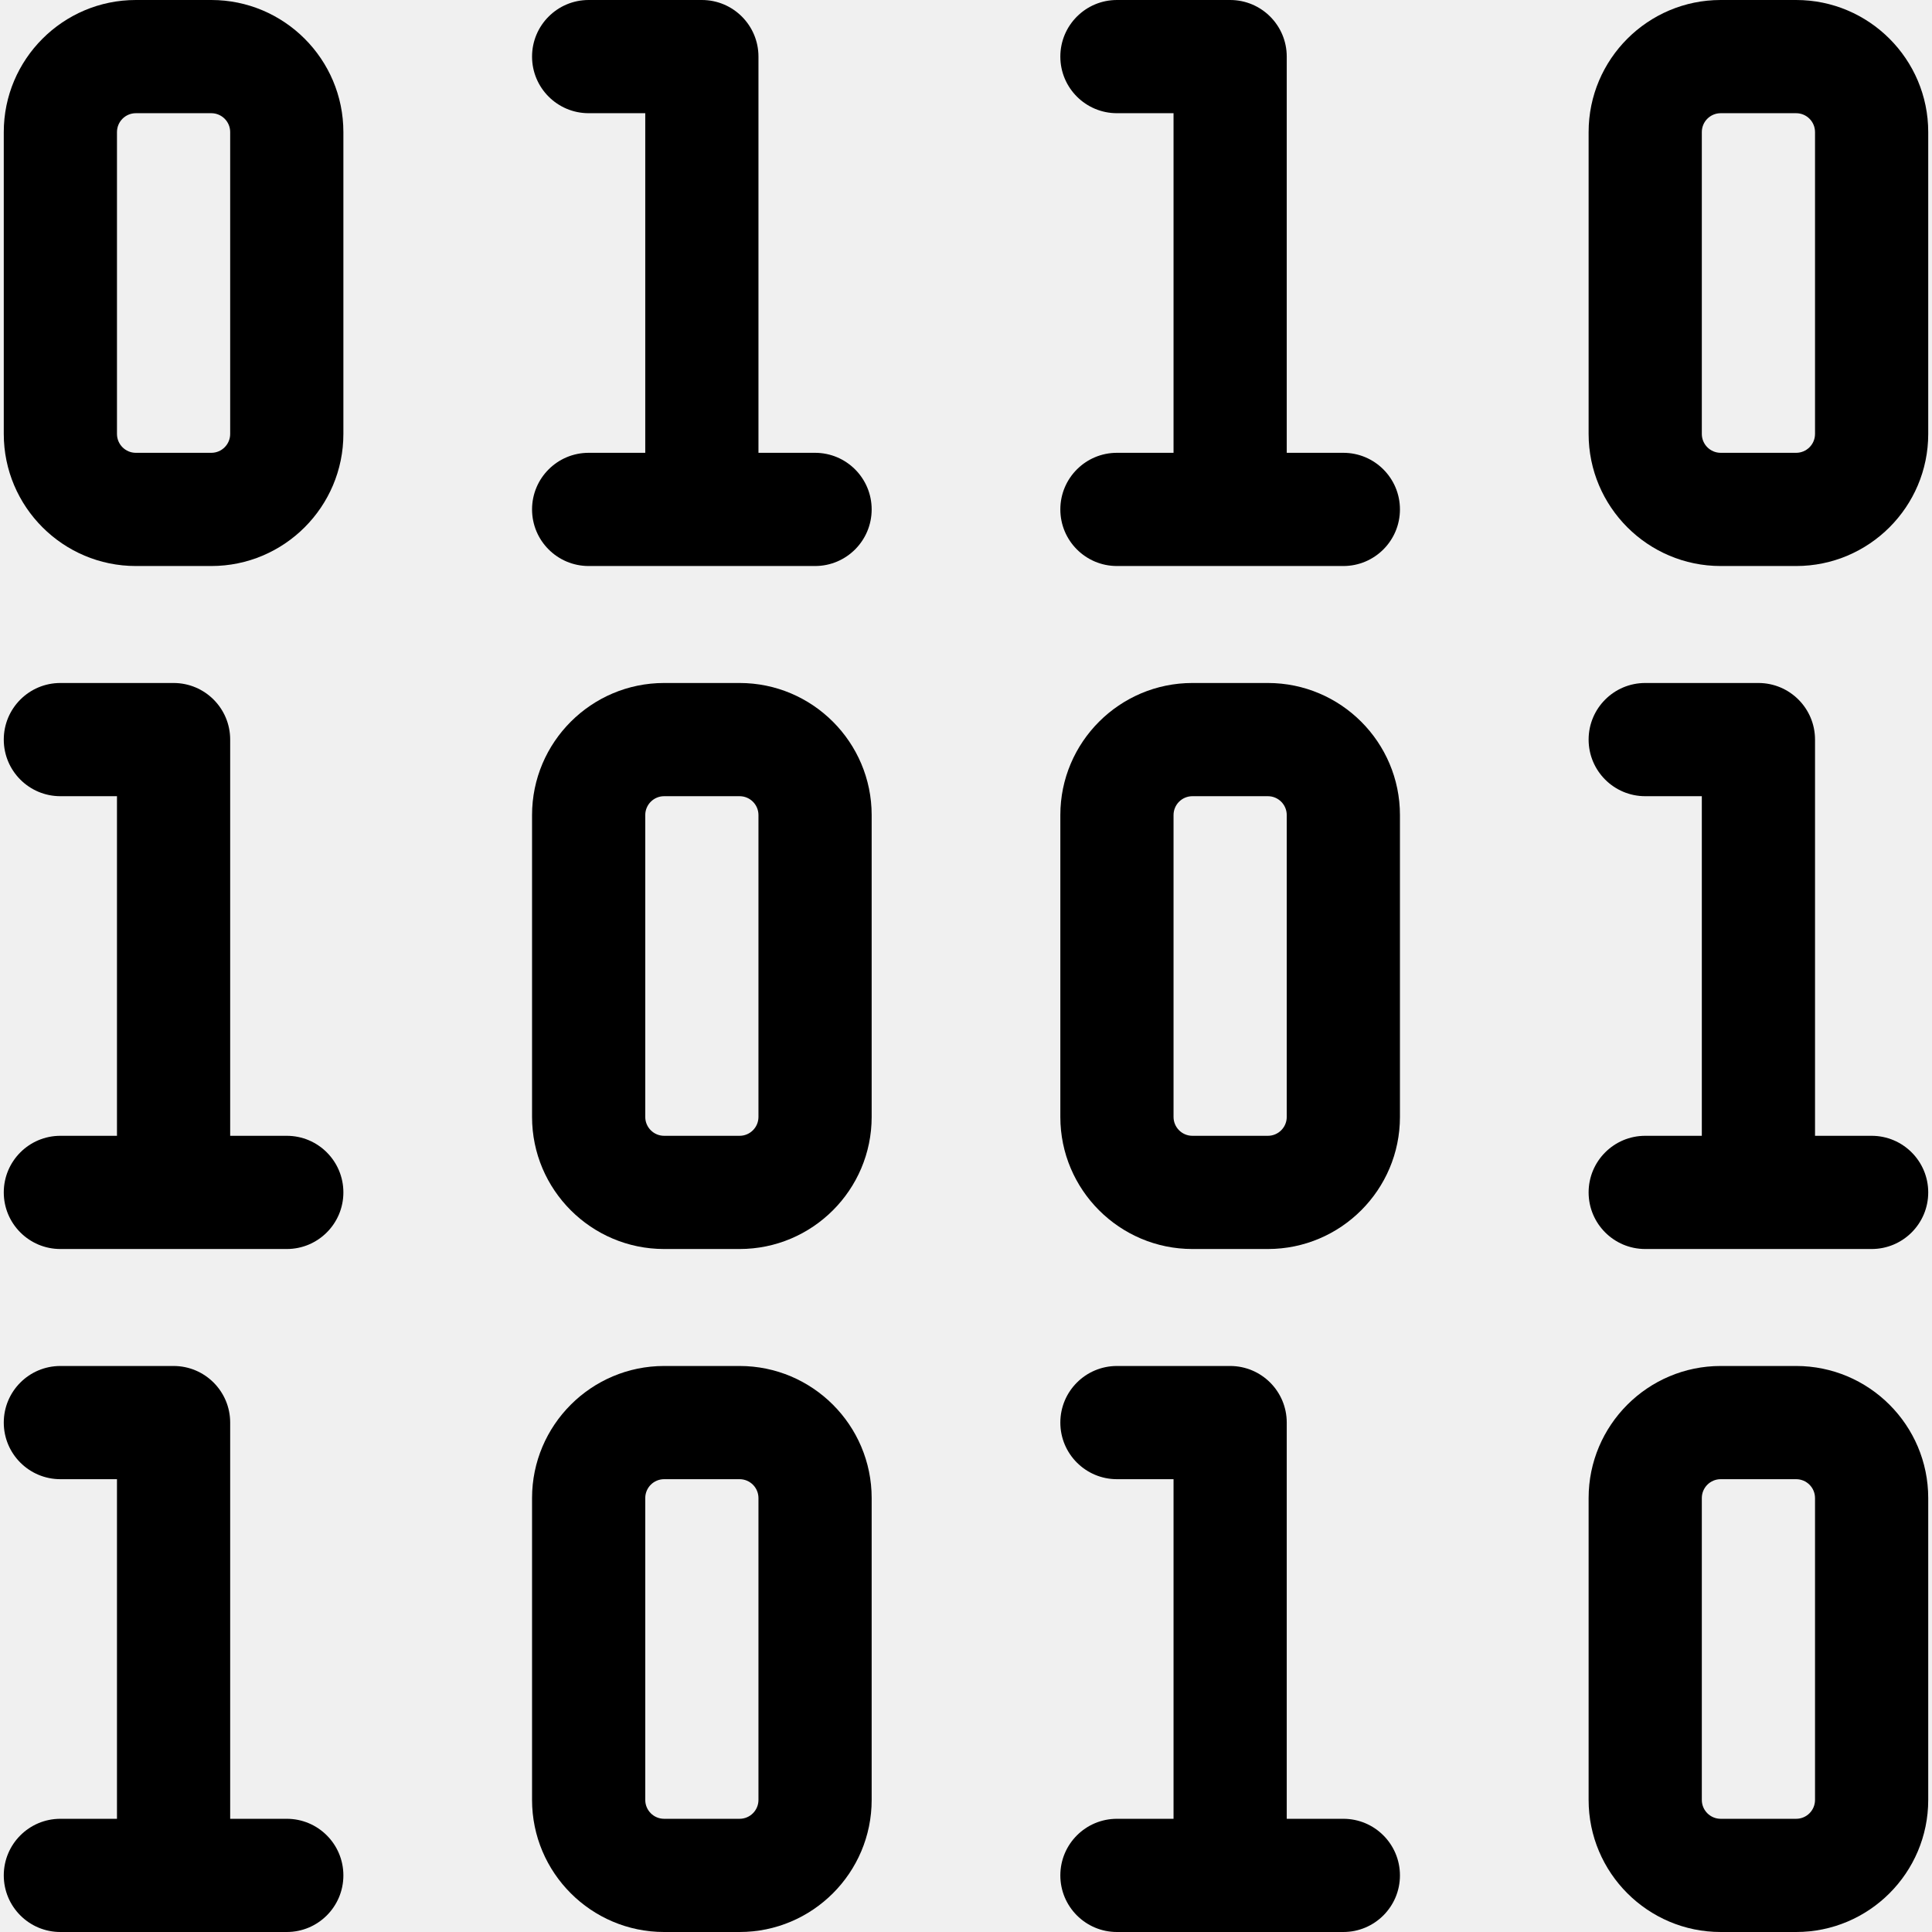
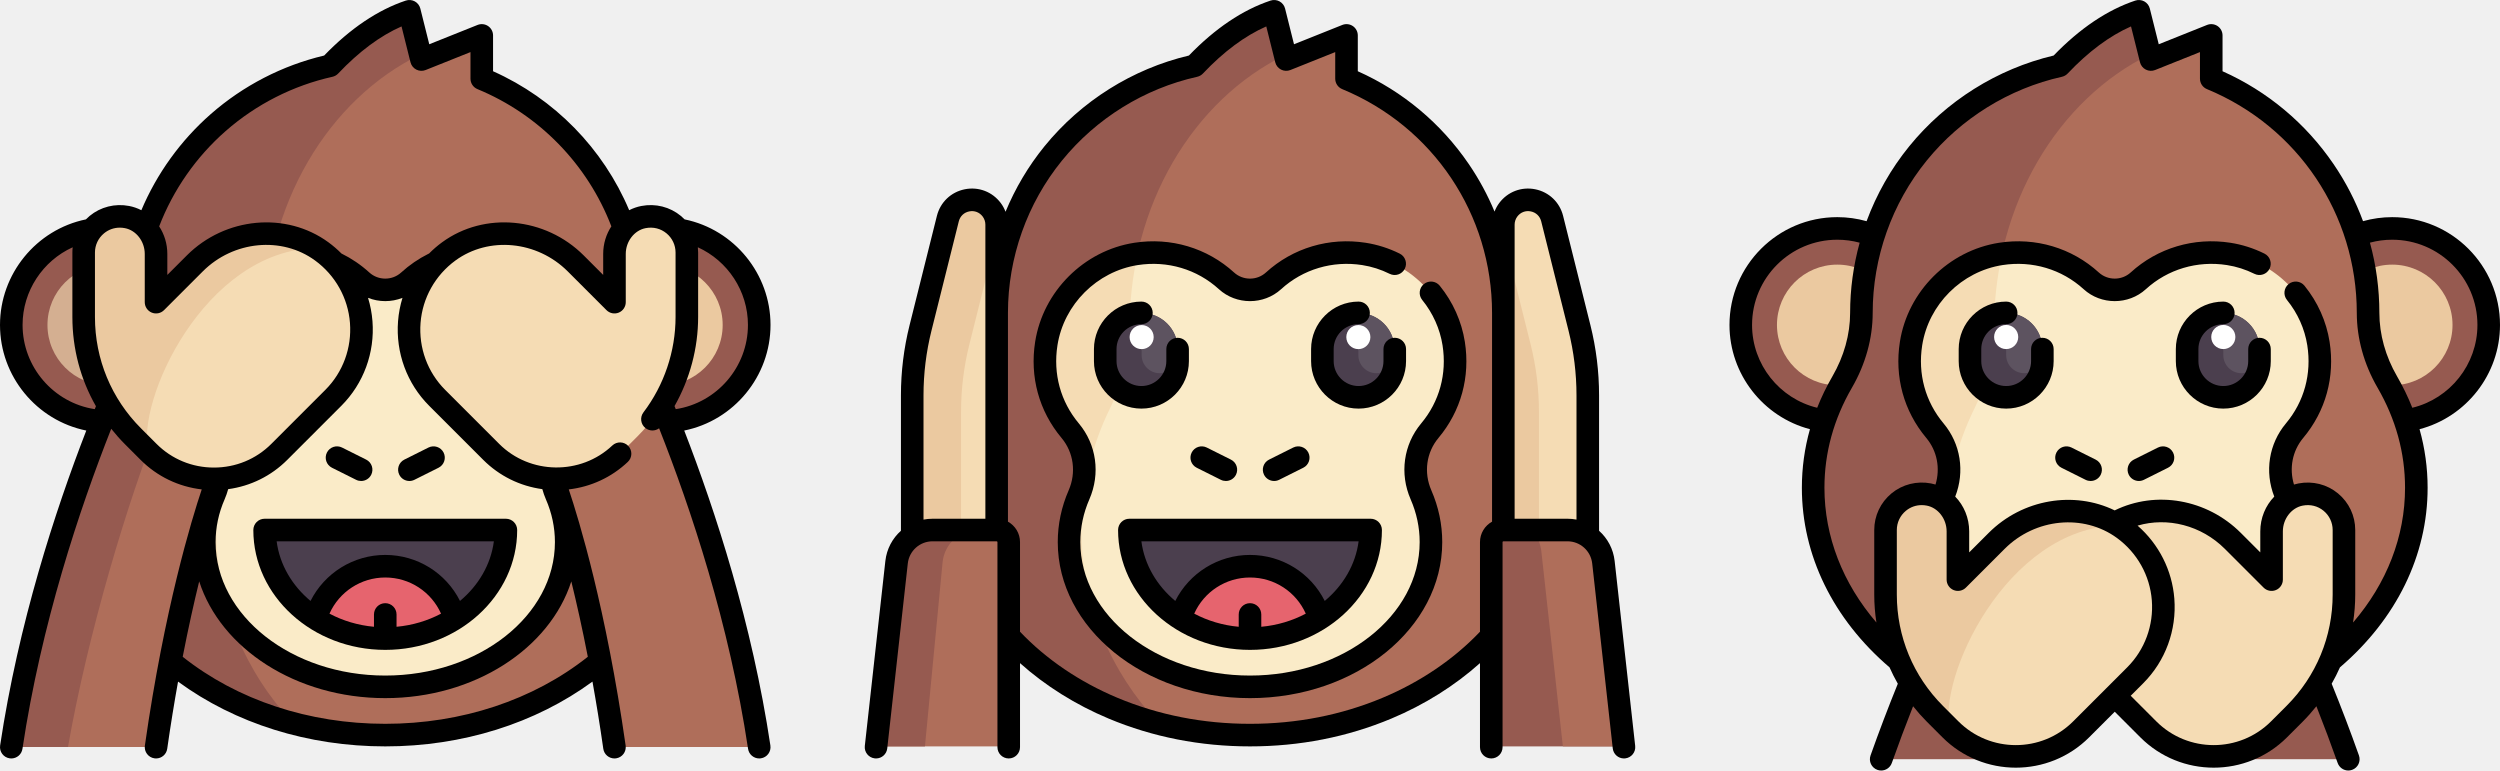
- <svg xmlns="http://www.w3.org/2000/svg" height="512pt" viewBox="-1 0 512 512" width="512pt">
-   <path d="m195 362h-20c-19.301 0-35 15.699-35 35v80c0 19.301 15.699 35 35 35h20c19.301 0 35-15.699 35-35v-80c0-19.301-15.699-35-35-35zm5 115c0 2.758-2.242 5-5 5h-20c-2.758 0-5-2.242-5-5v-80c0-2.758 2.242-5 5-5h20c2.758 0 5 2.242 5 5zm0 0" />
-   <path d="m75 482h-15v-105c0-8.285-6.715-15-15-15h-30c-8.285 0-15 6.715-15 15s6.715 15 15 15h15v90h-15c-8.285 0-15 6.715-15 15s6.715 15 15 15h60c8.285 0 15-6.715 15-15s-6.715-15-15-15zm0 0" />
-   <path d="m475 362h-20c-19.301 0-35 15.699-35 35v80c0 19.301 15.699 35 35 35h20c19.301 0 35-15.699 35-35v-80c0-19.301-15.699-35-35-35zm5 115c0 2.758-2.242 5-5 5h-20c-2.758 0-5-2.242-5-5v-80c0-2.758 2.242-5 5-5h20c2.758 0 5 2.242 5 5zm0 0" />
-   <path d="m355 482h-15v-105c0-8.285-6.715-15-15-15h-30c-8.285 0-15 6.715-15 15s6.715 15 15 15h15v90h-15c-8.285 0-15 6.715-15 15s6.715 15 15 15h60c8.285 0 15-6.715 15-15s-6.715-15-15-15zm0 0" />
-   <path d="m195 181h-20c-19.301 0-35 15.699-35 35v80c0 19.301 15.699 35 35 35h20c19.301 0 35-15.699 35-35v-80c0-19.301-15.699-35-35-35zm5 115c0 2.758-2.242 5-5 5h-20c-2.758 0-5-2.242-5-5v-80c0-2.758 2.242-5 5-5h20c2.758 0 5 2.242 5 5zm0 0" />
-   <path d="m75 301h-15v-105c0-8.285-6.715-15-15-15h-30c-8.285 0-15 6.715-15 15s6.715 15 15 15h15v90h-15c-8.285 0-15 6.715-15 15s6.715 15 15 15h60c8.285 0 15-6.715 15-15s-6.715-15-15-15zm0 0" />
-   <path d="m335 181h-20c-19.301 0-35 15.699-35 35v80c0 19.301 15.699 35 35 35h20c19.301 0 35-15.699 35-35v-80c0-19.301-15.699-35-35-35zm5 115c0 2.758-2.242 5-5 5h-20c-2.758 0-5-2.242-5-5v-80c0-2.758 2.242-5 5-5h20c2.758 0 5 2.242 5 5zm0 0" />
-   <path d="m495 301h-15v-105c0-8.285-6.715-15-15-15h-30c-8.285 0-15 6.715-15 15s6.715 15 15 15h15v90h-15c-8.285 0-15 6.715-15 15s6.715 15 15 15h60c8.285 0 15-6.715 15-15s-6.715-15-15-15zm0 0" />
-   <path d="m55 0h-20c-19.301 0-35 15.699-35 35v80c0 19.301 15.699 35 35 35h20c19.301 0 35-15.699 35-35v-80c0-19.301-15.699-35-35-35zm5 115c0 2.758-2.242 5-5 5h-20c-2.758 0-5-2.242-5-5v-80c0-2.758 2.242-5 5-5h20c2.758 0 5 2.242 5 5zm0 0" />
-   <path d="m215 120h-15v-105c0-8.285-6.715-15-15-15h-30c-8.285 0-15 6.715-15 15s6.715 15 15 15h15v90h-15c-8.285 0-15 6.715-15 15s6.715 15 15 15h60c8.285 0 15-6.715 15-15s-6.715-15-15-15zm0 0" />
-   <path d="m475 0h-20c-19.301 0-35 15.699-35 35v80c0 19.301 15.699 35 35 35h20c19.301 0 35-15.699 35-35v-80c0-19.301-15.699-35-35-35zm5 115c0 2.758-2.242 5-5 5h-20c-2.758 0-5-2.242-5-5v-80c0-2.758 2.242-5 5-5h20c2.758 0 5 2.242 5 5zm0 0" />
-   <path d="m355 120h-15v-105c0-8.285-6.715-15-15-15h-30c-8.285 0-15 6.715-15 15s6.715 15 15 15h15v90h-15c-8.285 0-15 6.715-15 15s6.715 15 15 15h60c8.285 0 15-6.715 15-15s-6.715-15-15-15zm0 0" />
+ <svg xmlns="http://www.w3.org/2000/svg" version="1.1" id="Capa_1" x="0px" y="0px" viewBox="0 0 1661.224 512" xml:space="preserve" width="1661.224" height="512">
+   <defs id="defs89" />
+   <g id="g1174" transform="translate(574.6111,-4.008169)">
+     <path id="path2" d="M 436.758,257.861 C 428.654,243.877 424,228.164 424,212.001 v 0 C 424,141.89 381.022,81.869 320,56.693 V 28.001 l -40,16 -8,-32 c -21.101,7.034 -39.1,21.795 -52.658,36.133 -75.131,16.742 -131.341,83.689 -131.341,163.867 0,16.164 -4.653,31.876 -12.757,45.86 -12.322,21.262 -19.243,45.03 -19.243,70.14 0,90.575 89.543,164 200,164 110.457,0 200,-73.425 200,-164 0,-25.11 -6.921,-48.878 -19.243,-70.14 z" style="fill:#af6e5a" />
+     <path id="path4" d="m 144.001,356.667 c 0,-29.295 6.92,-57.024 19.242,-81.83 8.105,-16.315 12.758,-34.646 12.758,-53.504 0,-81.409 42.595,-151.083 103.165,-180.674 L 272.001,12 c -21.101,7.034 -39.1,21.795 -52.658,36.133 -75.132,16.743 -131.342,83.69 -131.342,163.868 0,16.164 -4.652,31.876 -12.758,45.86 -12.322,21.262 -19.242,45.03 -19.242,70.14 0,73.107 58.35,135.015 138.934,156.185 -31.661,-33.849 -50.934,-78.523 -50.934,-127.519 z" style="fill:#965a50" />
+     <path id="path6" d="m 256.001,460 c 66.274,0 120,-42.981 120,-96 0,-10.999 -2.339,-21.549 -6.621,-31.374 -6.21,-14.248 -4.096,-30.599 5.88,-42.518 12.724,-15.201 19.286,-35.725 15.823,-57.771 -4.757,-30.282 -29.239,-54.721 -59.527,-59.435 -23.145,-3.602 -44.599,3.844 -59.968,17.863 -4.369,3.985 -9.978,5.977 -15.584,5.977 -5.609,0 -11.219,-1.992 -15.588,-5.977 -15.37,-14.019 -36.823,-21.465 -59.968,-17.863 -30.289,4.714 -54.771,29.153 -59.527,59.435 -3.463,22.046 3.099,42.57 15.823,57.771 9.976,11.918 12.09,28.27 5.88,42.518 -4.282,9.825 -6.621,20.375 -6.621,31.374 -0.002,53.02 53.724,96 119.998,96 z" style="fill:#faebc8" />
+     <path id="path8" d="m 136.001,364 c 0,17.943 6.266,34.676 16.977,49.043 -5.752,-17.836 -8.977,-36.731 -8.977,-56.376 0,-29.295 6.92,-57.024 19.242,-81.83 8.105,-16.315 12.758,-34.646 12.758,-53.504 0,-16.767 1.898,-32.992 5.297,-48.515 -0.286,0.041 -0.564,0.039 -0.852,0.083 -30.289,4.714 -54.77,29.153 -59.527,59.435 -3.463,22.046 3.1,42.57 15.822,57.771 9.977,11.918 12.091,28.27 5.881,42.518 -4.282,9.826 -6.621,20.376 -6.621,31.375 z" style="fill:#f5dcb4" />
+     <path id="path10" d="m 176.001,356.001 c 0,39.765 35.817,72 80,72 44.183,0 80,-32.235 80,-72 z" style="fill:#4b3f4e" />
+     <path id="path12" d="m 209.905,414.787 c 13.036,8.296 28.916,13.213 46.096,13.213 17.18,0 33.06,-4.917 46.096,-13.213 C 296.318,394.766 277.818,380 256.001,380 c -21.817,0 -40.317,14.767 -46.096,34.787 z" style="fill:#e6646e" />
+     <path id="path14" d="m 184.001,268.001 v 0 c -13.255,0 -24,-10.745 -24,-24 v -8 c 0,-13.255 10.745,-24 24,-24 v 0 c 13.255,0 24,10.745 24,24 v 8 c 0,13.254 -10.745,24 -24,24 z" style="fill:#4b3f4e" />
+     <path id="path16" d="m 184.001,212.001 v 28 c 0,6.627 5.373,12 12,12 6.627,0 12,-5.373 12,-12 v -4 c 0,-13.255 -10.745,-24 -24,-24 z" style="fill:#5d5360" />
+     <circle id="circle18" r="8" cy="228" cx="184" style="fill:#ffffff" />
+     <path id="path20" d="m 328.001,268.001 v 0 c -13.255,0 -24,-10.745 -24,-24 v -8 c 0,-13.255 10.745,-24 24,-24 v 0 c 13.255,0 24,10.745 24,24 v 8 c 0,13.254 -10.746,24 -24,24 z" style="fill:#4b3f4e" />
+     <path id="path22" d="m 328.001,212.001 v 28 c 0,6.627 5.373,12 12,12 6.627,0 12,-5.373 12,-12 v -4 c 0,-13.255 -10.745,-24 -24,-24 z" style="fill:#5d5360" />
+     <circle id="circle24" r="8" cy="228" cx="328" style="fill:#ffffff" />
+     <path id="path26" d="M 84.715,143.619 C 76.413,132.55 58.984,136.07 55.628,149.493 l -18.133,72.533 c -3.649,14.595 -5.494,29.582 -5.494,44.626 v 105.349 h 56 V 153.478 c 0,-3.556 -1.153,-7.015 -3.286,-9.859 z" style="fill:#f5dcb4" />
+     <path id="path28" d="m 64.001,277.615 c 0,-15.044 1.845,-30.032 5.494,-44.626 l 18.133,-72.533 c 0.083,-0.334 0.272,-0.586 0.373,-0.908 v -6.069 c 0,-3.555 -1.153,-7.015 -3.286,-9.859 -8.302,-11.069 -25.731,-7.549 -29.087,5.874 l -18.133,72.533 c -3.649,14.595 -5.494,29.582 -5.494,44.626 v 105.349 h 32 c 0,0 0,-94.387 0,-94.387 z" style="fill:#ebc9a0" />
+     <path id="path30" d="M 88.001,356.001 H 45.482 c -12.229,0 -22.503,9.195 -23.853,21.349 L 8.001,500.001 h 88 v -136 c 0,-4.419 -3.582,-8 -8,-8 z" style="fill:#af6e5a" />
+     <path id="path32" d="M 75.608,356.001 H 45.481 c -12.229,0 -22.502,9.195 -23.853,21.35 L 8.001,500 v 0 h 32 L 51.755,377.35 c 1.349,-12.155 11.623,-21.349 23.853,-21.349 z" style="fill:#965a50" />
+     <path id="path34" d="m 427.287,143.619 c 8.302,-11.069 25.731,-7.549 29.087,5.874 l 18.133,72.533 c 3.649,14.595 5.494,29.582 5.494,44.626 v 105.349 h -56 V 153.478 c 0,-3.556 1.152,-7.015 3.286,-9.859 z" style="fill:#ebc9a0" />
+     <path id="path36" d="m 448.001,277.615 c 0,-15.044 -1.845,-30.032 -5.494,-44.626 l -18.133,-72.533 c -0.083,-0.334 -0.272,-0.586 -0.373,-0.908 v -6.069 c 0,-3.555 1.153,-7.015 3.286,-9.859 8.302,-11.069 25.731,-7.549 29.087,5.874 l 18.133,72.533 c 3.649,14.595 5.494,29.582 5.494,44.626 v 105.349 h -32 z" style="fill:#f5dcb4" />
+     <path id="path38" d="m 424.001,356.001 h 42.519 c 12.229,0 22.503,9.195 23.853,21.349 l 13.628,122.651 h -88 v -136 c 0,-4.419 3.581,-8 8,-8 z" style="fill:#965a50" />
+     <path id="path40" d="M 504.001,500 490.373,377.35 C 489.022,365.196 478.749,356 466.52,356 h -30.127 c 9.273,0 11.773,6 13.107,13.5 L 463.902,500 Z" style="fill:#af6e5a" />
+     <path id="path42" d="m 236.614,322.83 c 1.077,0.539 2.221,0.793 3.348,0.793 2.751,0 5.4,-1.52 6.714,-4.147 1.852,-3.705 0.351,-8.21 -3.354,-10.062 l -16.032,-8.016 c -3.705,-1.854 -8.21,-0.351 -10.062,3.354 -1.852,3.705 -0.351,8.21 3.354,10.062 z" />
+     <path id="path44" d="m 272.039,323.623 c 1.127,0 2.272,-0.255 3.348,-0.793 l 16.032,-8.016 c 3.705,-1.852 5.207,-6.357 3.354,-10.062 -1.852,-3.705 -6.357,-5.208 -10.062,-3.354 l -16.032,8.016 c -3.705,1.852 -5.207,6.357 -3.354,10.062 1.314,2.628 3.962,4.147 6.714,4.147 z" />
+     <path id="path46" d="m 183.855,219.412 c 4.142,0 7.5,-3.358 7.5,-7.5 0,-4.142 -3.358,-7.5 -7.5,-7.5 -17.396,0 -31.548,14.152 -31.548,31.548 v 8.016 c 0,17.396 14.153,31.548 31.549,31.548 17.396,0 31.548,-14.152 31.548,-31.548 v -8.016 c 0,-4.142 -3.358,-7.5 -7.5,-7.5 -4.142,0 -7.5,3.358 -7.5,7.5 v 8.016 c 0,9.125 -7.424,16.548 -16.549,16.548 -9.125,0 -16.548,-7.423 -16.548,-16.548 v -8.016 c 0,-9.125 7.424,-16.548 16.548,-16.548 z" />
+     <path id="path48" d="m 359.694,243.976 v -8.016 c 0,-4.142 -3.358,-7.5 -7.5,-7.5 -4.142,0 -7.5,3.358 -7.5,7.5 v 8.016 c 0,9.125 -7.424,16.548 -16.549,16.548 -9.125,0 -16.548,-7.423 -16.548,-16.548 v -8.016 c 0,-9.125 7.424,-16.548 16.548,-16.548 4.142,0 7.5,-3.358 7.5,-7.5 0,-4.142 -3.358,-7.5 -7.5,-7.5 -17.396,0 -31.548,14.152 -31.548,31.548 v 8.016 c 0,17.396 14.153,31.548 31.549,31.548 17.396,10e-4 31.548,-14.152 31.548,-31.548 z" />
+     <path id="path50" d="m 256.001,435.847 c 48.337,0 87.661,-35.729 87.661,-79.645 0,-4.142 -3.358,-7.5 -7.5,-7.5 H 175.839 c -4.142,0 -7.5,3.358 -7.5,7.5 0,43.917 39.325,79.645 87.662,79.645 z m 0,-31.032 c -4.142,0 -7.5,3.358 -7.5,7.5 v 8.18 c -10.714,-0.982 -20.739,-4.047 -29.566,-8.726 6.481,-14.503 20.945,-24.019 37.066,-24.019 16.192,0 30.594,9.496 37.067,24.018 -8.828,4.679 -18.853,7.744 -29.567,8.726 v -8.18 c 0,-4.141 -3.358,-7.499 -7.5,-7.499 z m 72.175,-41.113 c -2.03,15.556 -10.304,29.435 -22.512,39.625 -9.326,-18.576 -28.366,-30.576 -49.664,-30.576 -21.206,0 -40.315,12.028 -49.656,30.582 -12.212,-10.19 -20.489,-24.071 -22.519,-39.631 z" />
+     <path id="path52" d="m 398.765,231.13 c -2.126,-13.541 -7.895,-26.424 -16.682,-37.258 -2.609,-3.216 -7.332,-3.71 -10.549,-1.1 -3.217,2.609 -3.71,7.332 -1.101,10.549 7.124,8.783 11.797,19.204 13.513,30.136 2.979,18.975 -2.062,37.409 -14.197,51.906 -11.758,14.048 -14.447,33.365 -7.017,50.414 3.988,9.149 6.01,18.718 6.01,28.441 0,48.906 -50.576,88.693 -112.742,88.693 -62.166,0 -112.742,-39.788 -112.742,-88.693 0,-9.723 2.022,-19.292 6.01,-28.441 7.431,-17.049 4.742,-36.366 -7.016,-50.414 -12.136,-14.499 -17.177,-32.934 -14.197,-51.91 4.266,-27.158 26.221,-49.079 53.392,-53.308 19.709,-3.068 39.349,2.775 53.882,16.029 11.592,10.573 29.752,10.573 41.343,0 14.534,-13.256 34.174,-19.099 53.887,-16.029 6.317,0.984 12.458,2.943 18.251,5.823 3.71,1.844 8.211,0.332 10.055,-3.377 1.844,-3.709 0.332,-8.21 -3.378,-10.054 -7.171,-3.565 -14.782,-5.992 -22.62,-7.212 -24.226,-3.773 -48.394,3.432 -66.304,19.768 -5.923,5.402 -15.203,5.402 -21.126,-10e-4 -17.908,-16.333 -42.073,-23.537 -66.297,-19.768 -33.537,5.22 -60.637,32.278 -65.903,65.802 -3.663,23.316 2.557,45.998 17.512,63.866 8.085,9.659 9.912,22.99 4.768,34.792 -4.817,11.052 -7.259,22.637 -7.259,34.435 0,57.177 57.305,103.693 127.742,103.693 70.437,0 127.742,-46.517 127.742,-103.693 0,-11.798 -2.442,-23.383 -7.259,-34.435 -5.144,-11.802 -3.316,-25.134 4.768,-34.792 14.955,-17.867 21.175,-40.547 17.514,-63.862 z" />
+     <path id="path54" d="M 511.955,499.664 498.3,376.767 c -0.891,-8.018 -4.722,-15.047 -10.347,-20.066 v -90.028 c 0,-15.673 -1.927,-31.33 -5.729,-46.535 l -18.17,-72.679 c -2.264,-9.057 -9.355,-15.831 -18.505,-17.679 -9.15,-1.848 -18.315,1.643 -23.916,9.112 -1.312,1.749 -2.356,3.682 -3.143,5.714 C 413.912,133.58 408.188,122.991 401.36,112.988 382.858,85.882 357.443,64.654 327.631,51.349 V 27.541 c 0,-2.489 -1.235,-4.815 -3.295,-6.21 -2.062,-1.396 -4.68,-1.678 -6.99,-0.753 L 285.243,33.419 279.309,9.69 c -0.507,-2.027 -1.836,-3.75 -3.667,-4.756 -1.832,-1.005 -3.999,-1.202 -5.981,-0.541 -18.576,6.192 -36.822,18.473 -54.261,36.515 -37.524,8.89 -71.54,30.254 -95.986,60.339 -10.732,13.208 -19.411,27.884 -25.858,43.471 -0.792,-2.073 -1.851,-4.045 -3.186,-5.826 -5.601,-7.468 -14.765,-10.959 -23.916,-9.112 -9.151,1.848 -16.242,8.622 -18.506,17.679 l -18.17,72.679 C 25.977,235.343 24.049,251 24.049,266.673 v 90.028 c -5.625,5.018 -9.456,12.048 -10.347,20.066 L 0.047,499.664 c -0.458,4.117 2.509,7.825 6.626,8.282 0.281,0.031 0.561,0.046 0.837,0.046 3.771,0 7.019,-2.837 7.445,-6.672 L 28.61,378.423 c 0.933,-8.392 8.003,-14.721 16.447,-14.721 h 42.605 c 0.285,0 0.516,0.231 0.516,0.516 v 136.274 c 0,4.142 3.358,7.5 7.5,7.5 4.142,0 7.5,-3.358 7.5,-7.5 v -55.843 c 16.813,15.035 36.868,27.627 58.894,36.853 29.27,12.259 60.872,18.475 93.929,18.475 33.058,0 64.662,-6.216 93.933,-18.477 22.024,-9.225 42.078,-21.816 58.889,-36.851 v 55.843 c 0,4.142 3.358,7.5 7.5,7.5 4.142,0 7.5,-3.358 7.5,-7.5 V 364.218 c 0,-0.285 0.231,-0.516 0.516,-0.516 h 42.605 c 8.444,0 15.515,6.329 16.447,14.721 l 13.655,122.897 c 0.426,3.836 3.674,6.672 7.445,6.672 0.276,0 0.556,-0.015 0.837,-0.046 4.118,-0.457 7.084,-4.165 6.627,-8.282 z M 39.049,349.276 v -82.602 c 0,-14.448 1.777,-28.88 5.281,-42.897 L 62.5,151.098 c 0.86,-3.439 3.448,-5.912 6.922,-6.613 3.476,-0.7 6.82,0.573 8.947,3.409 1.156,1.542 1.793,3.452 1.793,5.379 V 348.704 H 45.057 c -2.051,-0.002 -4.06,0.197 -6.008,0.572 z m 305.09,118.388 c -27.426,11.487 -57.08,17.312 -88.138,17.312 -31.056,0 -60.709,-5.824 -88.134,-17.311 -25.092,-10.509 -47.387,-25.656 -64.688,-43.885 v -59.562 c 0,-5.836 -3.242,-10.925 -8.016,-13.574 V 211.912 c 0,-36.778 12.747,-72.72 35.893,-101.205 22.811,-28.073 54.719,-47.844 89.845,-55.672 1.46,-0.325 2.79,-1.08 3.818,-2.167 13.755,-14.546 27.881,-25.047 42.096,-31.307 l 5.958,23.832 c 0.525,2.102 1.933,3.873 3.862,4.859 1.928,0.987 4.188,1.09 6.2,0.286 L 312.63,38.62 v 17.672 c 0,3.037 1.832,5.775 4.64,6.933 60.486,24.955 99.57,83.318 99.57,148.688 v 138.733 c -4.774,2.649 -8.016,7.738 -8.016,13.574 v 59.562 c -17.301,18.227 -39.595,33.373 -64.685,43.882 z m 87.7,-118.962 V 153.271 c 0,-1.927 0.637,-3.837 1.793,-5.379 2.127,-2.836 5.472,-4.11 8.946,-3.409 3.475,0.702 6.063,3.174 6.923,6.613 l 18.17,72.679 c 3.504,14.017 5.281,28.45 5.281,42.897 v 82.602 c -1.948,-0.375 -3.957,-0.574 -6.008,-0.574 h -35.105 z" />
+   </g>
+   <g id="g56" transform="translate(537.4252,2.168923)">
+ </g>
+   <g id="g58" transform="translate(537.4252,2.168923)">
+ </g>
+   <g id="g60" transform="translate(537.4252,2.168923)">
+ </g>
+   <g id="g62" transform="translate(537.4252,2.168923)">
+ </g>
+   <g id="g64" transform="translate(537.4252,2.168923)">
+ </g>
+   <g id="g66" transform="translate(537.4252,2.168923)">
+ </g>
+   <g id="g68" transform="translate(537.4252,2.168923)">
+ </g>
+   <g id="g70" transform="translate(537.4252,2.168923)">
+ </g>
+   <g id="g72" transform="translate(537.4252,2.168923)">
+ </g>
+   <g id="g74" transform="translate(537.4252,2.168923)">
+ </g>
+   <g id="g76" transform="translate(537.4252,2.168923)">
+ </g>
+   <g id="g78" transform="translate(537.4252,2.168923)">
+ </g>
+   <g id="g80" transform="translate(537.4252,2.168923)">
+ </g>
+   <g id="g82" transform="translate(537.4252,2.168923)">
+ </g>
+   <g id="g84" transform="translate(537.4252,2.168923)">
+ </g>
+   <g id="g1013" transform="translate(-1.001662e-4,-4.007605)">
+     <circle id="circle901" r="64.1" cy="219.948" cx="71.599" style="fill:#965a50" />
+     <circle id="circle903" r="40.06" cy="219.948" cx="71.599" style="fill:#d4af91" />
+     <circle id="circle905" r="64.1" cy="219.948" cx="440.149" style="fill:#965a50" />
+     <circle id="circle907" r="40.06" cy="219.948" cx="440.149" style="fill:#ebc9a0" />
+     <path id="path909" d="m 436.905,257.862 c -8.117,-14.005 -12.777,-29.742 -12.777,-45.93 v 0 C 424.128,141.715 381.085,81.604 319.971,56.39 V 27.654 L 279.911,43.678 271.899,11.63 C 250.767,18.674 232.74,33.458 219.162,47.817 143.916,64.586 87.621,131.633 87.621,211.932 c 0,16.188 -4.66,31.924 -12.777,45.93 -12.341,21.294 -19.272,45.098 -19.272,70.246 0,90.711 89.678,164.248 200.302,164.248 110.624,0 200.302,-73.536 200.302,-164.248 0,-25.149 -6.931,-48.952 -19.271,-70.246 z" style="fill:#af6e5a" />
+     <path id="path911" d="m 143.705,356.817 c 0,-29.339 6.93,-57.11 19.271,-81.953 8.118,-16.34 12.777,-34.698 12.777,-53.585 0,-81.532 42.659,-151.311 103.321,-180.947 L 271.898,11.63 C 250.766,18.674 232.739,33.458 219.16,47.817 143.915,64.585 87.62,131.633 87.62,211.932 c 0,16.188 -4.659,31.924 -12.777,45.93 -12.341,21.294 -19.271,45.098 -19.271,70.246 0,73.217 58.438,135.219 139.143,156.421 -31.707,-33.901 -51.01,-78.642 -51.01,-127.712 z" style="fill:#965a50" />
+     <path id="path913" d="m 255.874,460.306 c 66.374,0 120.181,-43.046 120.181,-96.145 0,-11.016 -2.342,-21.582 -6.631,-31.422 -6.219,-14.269 -4.102,-30.646 5.889,-42.582 12.743,-15.224 19.315,-35.779 15.846,-57.858 -4.764,-30.328 -29.283,-54.804 -59.617,-59.525 -23.18,-3.608 -44.666,3.85 -60.059,17.89 -4.375,3.991 -9.993,5.986 -15.607,5.986 -5.618,0 -11.236,-1.995 -15.611,-5.986 -15.393,-14.04 -36.879,-21.498 -60.059,-17.89 -30.335,4.721 -54.853,29.197 -59.617,59.525 -3.468,22.079 3.104,42.634 15.846,57.858 9.991,11.936 12.108,28.313 5.889,42.582 -4.289,9.84 -6.631,20.406 -6.631,31.422 0,53.1 53.807,96.145 120.181,96.145 z" style="fill:#faebc8" />
+     <path id="path915" d="m 135.693,364.161 c 0,17.97 6.275,34.729 17.002,49.117 -5.761,-17.863 -8.99,-36.787 -8.99,-56.461 0,-29.339 6.93,-57.11 19.271,-81.953 8.118,-16.34 12.777,-34.698 12.777,-53.585 0,-16.792 1.901,-33.042 5.305,-48.588 -0.287,0.041 -0.565,0.039 -0.853,0.084 -30.335,4.721 -54.852,29.197 -59.617,59.525 -3.468,22.08 3.104,42.635 15.846,57.859 9.992,11.936 12.109,28.312 5.89,42.582 -4.288,9.838 -6.631,20.404 -6.631,31.42 z" style="fill:#f5dcb4" />
+     <path id="path917" d="m 175.754,356.15 c 0,39.825 35.871,72.109 80.121,72.109 44.25,0 80.121,-32.284 80.121,-72.109 z" style="fill:#4b3f4e" />
+     <path id="path919" d="m 209.709,415.025 c 13.056,8.308 28.96,13.233 46.165,13.233 17.205,0 33.109,-4.925 46.165,-13.233 -5.788,-20.051 -24.316,-34.839 -46.165,-34.839 -21.849,0 -40.377,14.788 -46.165,34.839 z" style="fill:#e6646e" />
+     <path id="path921" d="M 71.597,259.337 C 46.227,316.757 20.968,410.584 7.5,500.367 h 96.145 c 16.024,-112.169 44.733,-190.286 44.733,-190.286 z" style="fill:#af6e5a" />
+     <path id="path923" d="M 45.182,500.367 C 58.388,425.083 84.973,336.18 106.605,282.472 L 71.597,259.337 C 46.227,316.757 20.968,410.584 7.5,500.367 Z" style="fill:#965a50" />
+     <path id="path925" d="m 84.367,148.295 c 11.417,2.198 19.273,12.862 19.273,24.488 v 32.035 l 25.746,-25.746 c 22.537,-22.537 58.548,-26.787 84.287,-7.988 32.439,23.692 35.017,69.978 7.734,97.261 l -35.922,35.922 c -23.867,23.867 -62.921,23.867 -86.787,0 L 88.427,293.996 C 67.391,272.96 55.573,244.43 55.573,214.68 V 171.868 C 55.566,157.04 69.007,145.339 84.367,148.295 Z" style="fill:#f5dcb4" />
+     <path id="path927" d="m 210.276,168.847 c -25.435,-16.105 -59.322,-11.343 -80.891,10.226 l -25.745,25.746 v -32.036 c 0,-11.627 -7.857,-22.29 -19.273,-24.489 -15.36,-2.957 -28.8,8.744 -28.794,23.574 v 42.813 c 0,29.749 11.818,58.28 32.854,79.315 l 10.269,10.271 c -8.818,-32.61 36.898,-134.136 111.58,-135.42 z" style="fill:#ebc9a0" />
+     <path id="path929" d="m 440.403,259.337 c 25.37,57.42 50.629,151.247 64.097,241.03 H 408.355 C 392.331,388.198 363.622,310.08 363.622,310.08 Z" style="fill:#af6e5a" />
+     <path id="path931" d="m 427.633,148.295 c -11.417,2.198 -19.273,12.862 -19.273,24.488 v 32.035 l -25.746,-25.746 c -22.537,-22.537 -58.548,-26.787 -84.287,-7.988 -32.439,23.692 -35.017,69.978 -7.734,97.261 l 35.922,35.922 c 23.867,23.867 62.921,23.867 86.787,0 l 10.271,-10.271 c 21.036,-21.036 32.854,-49.566 32.854,-79.316 v -42.812 c 0.007,-14.828 -13.434,-26.529 -28.794,-23.573 z" style="fill:#f5dcb4" />
+     <path id="path933" d="m 220.581,314.812 16.032,8.016 c 1.077,0.539 2.222,0.793 3.349,0.793 2.751,0 5.4,-1.52 6.714,-4.147 1.853,-3.705 0.351,-8.21 -3.354,-10.062 l -16.032,-8.016 c -3.707,-1.854 -8.211,-0.351 -10.063,3.354 -1.852,3.704 -0.35,8.209 3.354,10.062 z" />
+     <path id="path935" d="m 272.038,323.621 c 1.127,0 2.271,-0.255 3.349,-0.793 l 16.032,-8.016 c 3.704,-1.852 5.206,-6.357 3.354,-10.062 -1.852,-3.705 -6.355,-5.208 -10.063,-3.354 l -16.032,8.016 c -3.704,1.852 -5.206,6.357 -3.354,10.062 1.314,2.628 3.963,4.147 6.714,4.147 z" />
+     <path id="path937" d="m 168.339,356.2 c 0,43.917 39.324,79.645 87.661,79.645 48.337,0 87.661,-35.729 87.661,-79.645 0,-4.142 -3.357,-7.5 -7.5,-7.5 H 175.839 c -4.143,0 -7.5,3.358 -7.5,7.5 z M 256,404.813 c -4.143,0 -7.5,3.358 -7.5,7.5 v 8.18 c -10.713,-0.982 -20.738,-4.047 -29.565,-8.725 6.48,-14.503 20.944,-24.019 37.065,-24.019 16.192,0 30.594,9.496 37.067,24.018 -8.828,4.679 -18.853,7.744 -29.567,8.726 v -8.18 c 0,-4.142 -3.357,-7.5 -7.5,-7.5 z M 328.175,363.7 c -2.029,15.556 -10.303,29.435 -22.511,39.625 -9.326,-18.576 -28.366,-30.576 -49.664,-30.576 -21.206,0 -40.314,12.028 -49.656,30.582 -12.212,-10.19 -20.489,-24.071 -22.519,-39.631 z" />
+     <path id="path939" d="M 454.662,290.108 C 487.668,283.414 512,254.074 512,219.926 c 0,-33.837 -23.998,-63.316 -57.079,-70.146 -0.782,-0.799 -1.607,-1.563 -2.479,-2.284 -7.284,-6.019 -16.855,-8.431 -26.265,-6.62 -2.868,0.552 -5.579,1.511 -8.091,2.806 C 400.799,102.691 368.418,69.564 327.629,51.348 V 27.539 c 0,-2.489 -1.234,-4.815 -3.295,-6.21 -2.061,-1.395 -4.679,-1.678 -6.99,-0.753 L 285.241,33.417 279.309,9.688 c -0.507,-2.026 -1.836,-3.75 -3.667,-4.755 -1.833,-1.005 -4.001,-1.201 -5.981,-0.541 -18.575,6.192 -36.821,18.472 -54.261,36.515 -27.77,6.577 -53.772,19.995 -75.329,38.895 -20.015,17.547 -35.845,39.519 -46.142,63.89 -2.516,-1.299 -5.232,-2.261 -8.105,-2.814 -9.405,-1.811 -18.98,0.601 -26.265,6.62 -0.873,0.721 -1.698,1.485 -2.479,2.284 -33.081,6.83 -57.079,36.309 -57.079,70.146 0,34.148 24.332,63.488 57.338,70.182 -20.775,53.555 -45.116,128.346 -57.255,209.27 -0.614,4.097 2.208,7.916 6.305,8.53 0.377,0.057 0.751,0.084 1.122,0.084 3.649,0 6.85,-2.669 7.407,-6.388 12.448,-82.982 37.983,-159.522 58.99,-212.672 2.866,3.609 5.949,7.08 9.257,10.388 l 10.275,10.276 c 11.046,11.046 25.244,17.844 40.614,19.621 -6.783,20.23 -24.789,79.242 -37.785,170.213 -0.586,4.101 2.264,7.899 6.364,8.485 0.359,0.051 0.717,0.076 1.07,0.076 3.672,0 6.881,-2.7 7.415,-6.44 2.271,-15.902 4.708,-30.804 7.196,-44.624 38.016,27.828 86.435,43.047 137.686,43.047 51.229,0 99.668,-15.222 137.688,-43.048 2.5,13.887 4.93,28.775 7.194,44.624 0.534,3.741 3.743,6.44 7.415,6.44 0.354,0 0.711,-0.025 1.07,-0.076 4.101,-0.586 6.95,-4.385 6.364,-8.485 -12.996,-90.972 -31.001,-149.984 -37.785,-170.213 14.701,-1.704 28.388,-8.02 39.233,-18.278 3.01,-2.846 3.142,-7.593 0.295,-10.603 -2.847,-3.01 -7.595,-3.141 -10.602,-0.295 -20.997,19.859 -54.707,19.387 -75.144,-1.052 l -35.939,-35.94 c -11.669,-11.668 -17.623,-27.881 -16.338,-44.482 1.28,-16.522 9.734,-31.637 23.195,-41.468 22.193,-16.208 54.266,-13.097 74.602,7.239 l 25.759,25.759 c 2.146,2.145 5.369,2.786 8.174,1.626 2.803,-1.161 4.63,-3.896 4.63,-6.929 v -32.052 c 0,-8.32 5.675,-15.687 13.201,-17.136 5.072,-0.977 9.998,0.251 13.875,3.454 3.825,3.16 6.018,7.812 6.016,12.767 v 42.834 c 0,22.749 -7.579,45.251 -21.342,63.361 -2.506,3.298 -1.864,8.003 1.434,10.51 2.707,2.057 6.36,1.989 8.97,0.076 21.031,53.163 46.645,129.846 59.118,212.996 0.558,3.719 3.757,6.388 7.407,6.388 0.37,0 0.745,-0.027 1.122,-0.084 4.097,-0.614 6.919,-4.433 6.305,-8.53 -12.139,-80.925 -36.48,-155.716 -57.255,-209.271 z M 15,219.926 c 0,-22.519 13.441,-42.594 33.289,-51.604 -0.128,1.156 -0.193,2.326 -0.192,3.505 v 42.834 c 0,21.13 5.441,41.423 15.653,59.284 -0.262,0.647 -0.522,1.282 -0.786,1.937 C 35.541,271.672 15,247.829 15,219.926 Z m 78.77,68.787 C 73.99,268.932 63.096,242.633 63.096,214.661 v -42.837 c -0.002,-4.952 2.19,-9.604 6.016,-12.764 3.009,-2.485 6.648,-3.781 10.497,-3.781 1.112,0 2.242,0.108 3.378,0.327 7.526,1.449 13.201,8.815 13.201,17.136 v 32.052 c 0,3.034 1.827,5.768 4.63,6.929 2.802,1.161 6.027,0.519 8.174,-1.626 l 25.759,-25.759 c 20.336,-20.336 52.41,-23.449 74.602,-7.239 13.461,9.831 21.915,24.946 23.195,41.468 1.285,16.601 -4.669,32.813 -16.338,44.482 l -35.939,35.94 c -10.132,10.132 -23.667,15.712 -38.112,15.712 -14.444,0 -27.979,-5.58 -38.112,-15.712 z M 256,484.974 c -50.716,0 -98.359,-15.799 -134.595,-44.543 3.761,-19.322 7.536,-36.129 10.955,-50.113 14.293,44.583 64.306,77.591 123.641,77.591 59.32,0 109.322,-32.993 123.63,-77.559 3.536,14.438 7.286,31.177 10.967,50.076 -36.24,28.743 -83.904,44.548 -134.598,44.548 z m 29.183,-211.319 35.939,35.94 c 10.697,10.697 24.404,17.426 39.254,19.447 0.628,2.29 1.402,4.545 2.356,6.733 3.987,9.149 6.01,18.719 6.01,28.441 0,48.906 -50.576,88.693 -112.742,88.693 -62.166,0 -112.742,-39.788 -112.742,-88.693 0,-9.722 2.022,-19.292 6.01,-28.441 0.952,-2.183 1.729,-4.437 2.357,-6.725 14.847,-2.013 28.533,-8.736 39.253,-19.455 l 35.939,-35.94 c 14.771,-14.771 22.31,-35.271 20.686,-56.247 -0.411,-5.305 -1.412,-10.492 -2.946,-15.486 3.658,1.449 7.549,2.18 11.444,2.18 3.893,0 7.784,-0.732 11.442,-2.18 -1.534,4.994 -2.535,10.181 -2.946,15.486 -1.624,20.976 5.915,41.477 20.686,56.247 z M 400.811,172.742 v 13.945 l -12.955,-12.956 c -25.516,-25.514 -65.95,-29.275 -94.057,-8.746 -3.124,2.282 -6.03,4.793 -8.71,7.496 -0.159,0.066 -0.318,0.13 -0.475,0.208 -6.548,3.275 -12.621,7.448 -18.053,12.402 -5.922,5.403 -15.202,5.401 -21.126,-0.001 -5.575,-5.085 -11.817,-9.326 -18.556,-12.637 -2.672,-2.692 -5.567,-5.194 -8.68,-7.467 -28.107,-20.527 -68.542,-16.768 -94.057,8.746 l -12.955,12.956 v -13.945 c 0,-6.741 -1.987,-13.065 -5.421,-18.307 9.301,-24.249 24.542,-46.128 44.192,-63.355 20.248,-17.752 44.779,-30.217 70.94,-36.047 1.461,-0.325 2.791,-1.08 3.818,-2.167 13.755,-14.545 27.882,-25.047 42.097,-31.307 l 5.958,23.833 c 0.525,2.101 1.934,3.873 3.862,4.858 1.929,0.986 4.189,1.09 6.199,0.286 l 29.795,-11.918 v 17.672 c 0,3.037 1.832,5.775 4.64,6.933 40.95,16.895 73.188,50.006 88.976,91.195 -3.44,5.244 -5.432,11.574 -5.432,18.323 z m 63.092,41.919 V 171.83 c 0,-1.18 -0.064,-2.351 -0.192,-3.508 19.848,9.01 33.289,29.085 33.289,51.604 0,27.903 -20.541,51.746 -47.964,55.956 -0.277,-0.688 -0.55,-1.354 -0.825,-2.033 10.182,-17.959 15.692,-38.48 15.692,-59.188 z" />
+     <g id="g941">
+ </g>
+     <g id="g943">
+ </g>
+     <g id="g945">
+ </g>
+     <g id="g947">
+ </g>
+     <g id="g949">
+ </g>
+     <g id="g951">
+ </g>
+     <g id="g953">
+ </g>
+     <g id="g955">
+ </g>
+     <g id="g957">
+ </g>
+     <g id="g959">
+ </g>
+     <g id="g961">
+ </g>
+     <g id="g963">
+ </g>
+     <g id="g965">
+ </g>
+     <g id="g967">
+ </g>
+     <g id="g969">
+ </g>
+   </g>
+   <g id="g1145" transform="translate(1149.224,-1.6905427e-4)">
+     <circle id="circle1015" r="64.13" cy="215.92" cx="71.63" style="fill:#965a50" />
+     <circle id="circle1017" r="40.08" cy="215.92" cx="71.63" style="fill:#ebc9a0" />
+     <circle id="circle1019" r="64.13" cy="215.92" cx="440.37" style="fill:#965a50" />
+     <circle id="circle1021" r="40.08" cy="215.92" cx="440.37" style="fill:#ebc9a0" />
+     <path id="path1023" d="m 151.593,464.419 h 208.815 c 57.569,-28.873 95.996,-80.894 95.996,-140.282 0,-25.16 -6.934,-48.976 -19.281,-70.281 -8.121,-14.013 -12.784,-29.757 -12.784,-45.953 v 0 c 0,-70.253 -43.065,-130.394 -104.21,-155.621 V 23.532 L 280.048,39.564 272.032,7.499 c -21.143,7.048 -39.178,21.839 -52.764,36.206 -75.283,16.777 -131.607,83.858 -131.607,164.198 0,16.196 -4.662,31.94 -12.784,45.953 -12.347,21.305 -19.281,45.121 -19.281,70.281 0.001,59.388 38.428,111.409 95.997,140.282 z" style="fill:#af6e5a" />
+     <path id="path1025" d="m 143.774,352.861 c 0,-29.354 6.934,-57.139 19.281,-81.995 8.122,-16.348 12.784,-34.716 12.784,-53.612 0,-81.573 42.681,-151.387 103.373,-181.038 L 272.033,7.499 C 250.89,14.547 232.855,29.338 219.269,43.705 143.985,60.482 87.661,127.563 87.661,207.903 c 0,16.196 -4.662,31.94 -12.784,45.953 -12.347,21.305 -19.281,45.121 -19.281,70.281 0,73.254 58.467,135.287 139.214,156.5 -31.724,-33.917 -51.036,-78.682 -51.036,-127.776 z" style="fill:#965a50" />
+     <path id="path1027" d="m 256,456.403 c 66.408,0 120.242,-43.068 120.242,-96.194 0,-11.021 -2.344,-21.593 -6.634,-31.438 -6.222,-14.276 -4.104,-30.661 5.892,-42.603 12.749,-15.232 19.325,-35.797 15.854,-57.888 -4.766,-30.343 -29.298,-54.831 -59.647,-59.555 -23.192,-3.61 -44.689,3.852 -60.089,17.899 -4.378,3.993 -9.999,5.989 -15.615,5.989 -5.621,0 -11.242,-1.996 -15.619,-5.989 -15.401,-14.047 -36.897,-21.509 -60.089,-17.899 -30.35,4.724 -54.881,29.212 -59.647,59.555 -3.47,22.091 3.105,42.656 15.854,57.888 9.996,11.942 12.114,28.327 5.892,42.603 -4.291,9.845 -6.634,20.416 -6.634,31.438 -0.002,53.126 53.832,96.194 120.24,96.194 z" style="fill:#faebc8" />
+     <path id="path1029" d="m 135.758,360.209 c 0,17.98 6.278,34.746 17.011,49.142 -5.764,-17.872 -8.995,-36.806 -8.995,-56.49 0,-29.354 6.934,-57.139 19.281,-81.995 8.122,-16.348 12.784,-34.716 12.784,-53.612 0,-16.8 1.902,-33.058 5.308,-48.613 -0.287,0.041 -0.566,0.039 -0.853,0.084 -30.35,4.723 -54.88,29.212 -59.647,59.555 -3.47,22.091 3.106,42.656 15.854,57.888 9.997,11.942 12.115,28.327 5.893,42.603 -4.292,9.845 -6.636,20.416 -6.636,31.438 z" style="fill:#f5dcb4" />
+     <path id="path1031" d="m 183.855,264.016 v 0 c -13.282,0 -24.048,-10.767 -24.048,-24.048 v -8.016 c 0,-13.282 10.767,-24.048 24.048,-24.048 v 0 c 13.282,0 24.048,10.767 24.048,24.048 v 8.016 c 0,13.281 -10.767,24.048 -24.048,24.048 z" style="fill:#4b3f4e" />
+     <path id="path1033" d="m 183.855,207.903 v 28.056 c 0,6.641 5.383,12.024 12.024,12.024 6.641,0 12.024,-5.383 12.024,-12.024 v -4.008 c 0,-13.282 -10.767,-24.048 -24.048,-24.048 z" style="fill:#5d5360" />
+     <circle id="circle1035" r="8.02" cy="223.94" cx="183.85" style="fill:#ffffff" />
+     <path id="path1037" d="m 328.145,264.016 v 0 c -13.282,0 -24.048,-10.767 -24.048,-24.048 v -8.016 c 0,-13.282 10.767,-24.048 24.048,-24.048 v 0 c 13.282,0 24.048,10.767 24.048,24.048 v 8.016 c 0.001,13.281 -10.766,24.048 -24.048,24.048 z" style="fill:#4b3f4e" />
+     <path id="path1039" d="m 328.145,207.903 v 28.056 c 0,6.641 5.383,12.024 12.024,12.024 6.641,0 12.024,-5.383 12.024,-12.024 v -4.008 c 0.001,-13.282 -10.766,-24.048 -24.048,-24.048 z" style="fill:#5d5360" />
+     <circle id="circle1041" r="8.02" cy="223.94" cx="328.14" style="fill:#ffffff" />
+     <g id="g1047">
+       <path id="path1043" d="m 125.278,440.37 c -7.771,18.973 -16.112,40.517 -24.479,64.124 l 81.163,0.004 c 6.073,0 11.625,-3.431 14.341,-8.862 l 3.585,-7.169 z" style="fill:#965a50" />
+       <path id="path1045" d="m 386.722,440.37 c 7.771,18.973 16.112,40.517 24.479,64.124 l -81.163,0.004 c -6.073,0 -11.625,-3.431 -14.341,-8.862 l -3.585,-7.169 z" style="fill:#965a50" />
+     </g>
+     <g id="g1053">
+       <path id="path1049" d="m 379.749,328.605 c -11.423,2.199 -19.283,12.868 -19.283,24.501 v 32.052 l -25.759,-25.759 c -22.549,-22.549 -58.578,-26.8 -84.329,-7.992 -32.455,23.704 -35.034,70.013 -7.738,97.31 l 35.94,35.94 c 23.879,23.879 62.953,23.879 86.831,0 l 10.276,-10.276 c 21.046,-21.046 32.87,-49.591 32.87,-79.356 v -42.834 c 0.007,-14.837 -13.441,-26.544 -28.808,-23.586 z" style="fill:#f5dcb4" />
+       <path id="path1051" d="m 132.251,328.605 c 11.423,2.199 19.283,12.868 19.283,24.501 v 32.052 l 25.759,-25.759 c 22.549,-22.549 58.578,-26.8 84.329,-7.992 32.455,23.704 35.034,70.013 7.738,97.31 l -35.94,35.94 c -23.879,23.879 -62.953,23.879 -86.831,0 l -10.276,-10.276 c -21.046,-21.046 -32.87,-49.591 -32.87,-79.356 v -42.834 c -0.007,-14.837 13.441,-26.544 28.808,-23.586 z" style="fill:#f5dcb4" />
+     </g>
+     <path id="path1055" d="m 258.224,349.167 c -25.448,-16.113 -59.352,-11.349 -80.932,10.232 l -25.758,25.759 v -32.052 c 0,-11.633 -7.861,-22.302 -19.283,-24.501 -15.368,-2.958 -28.815,8.749 -28.809,23.586 v 42.834 c 0,29.764 11.824,58.309 32.871,79.355 l 10.275,10.276 c -8.823,-32.627 36.917,-134.204 111.636,-135.489 z" style="fill:#ebc9a0" />
+     <path id="path1057" d="M 243.322,305.406 227.29,297.39 c -3.704,-1.853 -8.21,-0.35 -10.062,3.354 -1.852,3.705 -0.351,8.21 3.354,10.062 l 16.032,8.016 c 1.077,0.539 2.221,0.793 3.348,0.793 2.751,0 5.4,-1.52 6.714,-4.147 1.852,-3.704 0.351,-8.21 -3.354,-10.062 z" />
+     <path id="path1059" d="m 284.71,297.39 -16.032,8.016 c -3.705,1.852 -5.207,6.357 -3.354,10.062 1.314,2.628 3.963,4.147 6.714,4.147 1.127,0 2.272,-0.255 3.348,-0.793 l 16.032,-8.016 c 3.705,-1.852 5.207,-6.357 3.354,-10.062 -1.852,-3.705 -6.357,-5.208 -10.062,-3.354 z" />
+     <path id="path1061" d="m 512,215.921 c 0,-39.497 -32.133,-71.629 -71.629,-71.629 -6.606,0 -13.103,0.906 -19.386,2.67 C 416.057,133.639 409.49,120.894 401.358,108.981 382.856,81.875 357.441,60.647 327.629,47.342 V 23.534 c 0,-2.489 -1.234,-4.815 -3.295,-6.21 -2.061,-1.395 -4.679,-1.678 -6.99,-0.753 L 285.24,29.411 279.308,5.682 c -0.507,-2.027 -1.836,-3.75 -3.667,-4.756 -1.832,-1.005 -3.999,-1.202 -5.981,-0.541 -18.576,6.192 -36.822,18.473 -54.261,36.515 -37.524,8.89 -71.54,30.254 -95.986,60.339 -12.16,14.965 -21.687,31.815 -28.313,49.74 -6.308,-1.78 -12.833,-2.688 -19.47,-2.688 C 32.133,144.292 0,176.425 0,215.921 c 0,32.795 22.448,61.145 53.465,69.269 -3.562,12.663 -5.368,25.675 -5.368,38.949 0,44.806 20.689,87.152 58.264,119.327 1.641,3.707 3.476,7.33 5.495,10.86 -6.372,15.704 -12.472,31.714 -18.126,47.666 -1.384,3.904 0.659,8.191 4.563,9.575 0.829,0.294 1.674,0.433 2.506,0.433 3.087,0 5.979,-1.921 7.069,-4.997 4.463,-12.591 9.2,-25.225 14.134,-37.707 2.866,3.61 5.951,7.082 9.259,10.391 l 10.276,10.276 c 13.432,13.432 31.075,20.147 48.719,20.147 17.644,0 35.287,-6.716 48.719,-20.147 L 256,472.935 l 17.026,17.026 c 13.432,13.432 31.075,20.148 48.719,20.148 17.644,0 35.287,-6.716 48.719,-20.148 l 10.276,-10.276 c 3.309,-3.308 6.393,-6.781 9.259,-10.391 4.933,12.48 9.67,25.114 14.134,37.707 1.09,3.076 3.982,4.997 7.069,4.997 0.832,0 1.677,-0.139 2.505,-0.433 3.904,-1.384 5.948,-5.67 4.563,-9.575 -5.656,-15.957 -11.755,-31.967 -18.125,-47.666 2.021,-3.533 3.857,-7.16 5.499,-10.871 37.576,-32.175 58.259,-74.484 58.259,-119.316 0,-13.271 -1.805,-26.28 -5.366,-38.94 C 489.555,277.075 512,248.717 512,215.921 Z m -497,0 c 0,-31.226 25.404,-56.629 56.629,-56.629 5.068,0 10.05,0.665 14.87,1.974 -4.167,15.111 -6.338,30.803 -6.338,46.639 0,14.313 -4.071,28.903 -11.772,42.192 -3.949,6.813 -7.31,13.775 -10.112,20.859 C 33.234,264.898 15,242.21 15,215.921 Z m 213.368,263.434 c -21.015,21.015 -55.209,21.015 -76.225,0 L 141.867,469.079 C 122.087,449.299 111.194,423 111.194,395.027 V 352.19 c -0.002,-4.951 2.19,-9.603 6.015,-12.763 3.009,-2.486 6.65,-3.782 10.499,-3.782 1.112,0 2.241,0.108 3.377,0.327 7.526,1.449 13.201,8.816 13.201,17.136 v 32.052 c 0,3.034 1.827,5.768 4.63,6.929 2.802,1.16 6.028,0.519 8.173,-1.626 l 25.759,-25.759 c 20.336,-20.336 52.409,-23.449 74.603,-7.239 13.461,9.831 21.915,24.946 23.195,41.468 1.286,16.601 -4.669,32.813 -16.337,44.482 z m 141.765,-10.276 -10.276,10.276 c -21.015,21.015 -55.209,21.016 -76.225,0 l -17.026,-17.026 8.308,-8.307 c 14.771,-14.771 22.31,-35.271 20.686,-56.247 -1.457,-18.814 -10.279,-36.16 -24.428,-48.497 19.851,-5.839 42.345,-0.21 57.981,15.427 l 25.759,25.759 c 2.145,2.146 5.373,2.787 8.173,1.626 2.803,-1.161 4.63,-3.896 4.63,-6.929 v -32.052 c 0,-8.32 5.675,-15.688 13.2,-17.136 5.072,-0.977 9.999,0.251 13.876,3.455 3.825,3.16 6.018,7.813 6.016,12.767 v 42.834 c 0,27.971 -10.894,54.27 -30.674,74.05 z m 44.234,-55.418 c 0.949,-6.11 1.44,-12.334 1.44,-18.635 v -42.831 c 0.004,-9.443 -4.174,-18.312 -11.461,-24.333 -7.285,-6.019 -16.858,-8.433 -26.266,-6.621 -1.014,0.195 -2.006,0.445 -2.979,0.738 -3.286,-10.79 -1.078,-22.36 6.151,-30.996 14.954,-17.866 21.173,-40.546 17.512,-63.861 -2.125,-13.541 -7.894,-26.424 -16.681,-37.259 -2.609,-3.217 -7.332,-3.708 -10.55,-1.101 -3.217,2.609 -3.709,7.333 -1.1,10.55 7.124,8.783 11.796,19.204 13.513,30.136 2.98,18.975 -2.062,37.409 -14.197,51.906 -11.349,13.56 -14.246,32.029 -7.751,48.628 -5.768,5.925 -9.283,14.154 -9.283,23.123 v 13.945 l -12.956,-12.956 c -22.48,-22.48 -56.427,-28.367 -83.786,-14.939 -27.038,-13.145 -61.201,-7.593 -83.733,14.939 l -12.956,12.956 v -13.945 c 0,-8.969 -3.515,-17.198 -9.282,-23.123 6.495,-16.6 3.599,-35.069 -7.751,-48.629 -12.136,-14.499 -17.177,-32.934 -14.197,-51.91 4.266,-27.159 26.221,-49.08 53.392,-53.309 19.709,-3.069 39.349,2.774 53.882,16.029 11.591,10.573 29.751,10.573 41.343,0 14.533,-13.256 34.174,-19.096 53.887,-16.029 6.317,0.984 12.458,2.943 18.252,5.823 3.709,1.844 8.21,0.332 10.054,-3.377 1.844,-3.709 0.332,-8.21 -3.377,-10.054 -7.172,-3.565 -14.783,-5.992 -22.621,-7.212 -24.227,-3.773 -48.394,3.432 -66.303,19.768 -5.923,5.402 -15.203,5.402 -21.126,-0.001 -17.908,-16.333 -42.073,-23.537 -66.297,-19.768 -33.537,5.22 -60.637,32.278 -65.903,65.802 -3.663,23.316 2.557,45.998 17.512,63.866 7.229,8.636 9.438,20.206 6.151,30.996 -0.973,-0.293 -1.966,-0.543 -2.98,-0.739 v 0 c -9.409,-1.812 -18.981,0.603 -26.266,6.621 -7.288,6.021 -11.465,14.891 -11.461,24.33 v 42.834 c 0,6.298 0.49,12.521 1.439,18.628 -22.423,-26.126 -34.536,-57.161 -34.536,-89.516 0,-23.22 6.147,-45.601 18.271,-66.52 9.024,-15.572 13.794,-32.762 13.794,-49.713 0,-36.779 12.747,-72.721 35.893,-101.206 22.811,-28.073 54.719,-47.844 89.845,-55.672 1.46,-0.325 2.79,-1.08 3.818,-2.167 13.754,-14.545 27.882,-25.047 42.096,-31.307 l 5.958,23.832 c 0.525,2.102 1.933,3.873 3.862,4.859 1.928,0.986 4.189,1.09 6.2,0.286 l 29.795,-11.918 v 17.672 c 0,3.037 1.832,5.775 4.64,6.933 60.487,24.955 99.57,83.319 99.57,148.688 0,16.951 4.77,34.141 13.794,49.713 12.124,20.919 18.271,43.3 18.271,66.52 0,32.382 -12.109,63.404 -34.536,89.526 z m 39.356,-142.706 c -2.802,-7.084 -6.163,-14.045 -10.111,-20.858 -7.702,-13.289 -11.772,-27.879 -11.772,-42.192 0,-15.925 -2.127,-31.588 -6.266,-46.659 4.799,-1.296 9.758,-1.954 14.799,-1.954 31.225,0 56.629,25.404 56.629,56.629 -0.002,26.289 -18.236,48.976 -43.279,55.034 z" />
+     <path id="path1063" d="m 207.903,224.453 c -4.142,0 -7.5,3.358 -7.5,7.5 v 8.016 c 0,9.125 -7.424,16.548 -16.549,16.548 -9.125,0 -16.548,-7.423 -16.548,-16.548 v -8.016 c 0,-9.125 7.424,-16.548 16.548,-16.548 4.142,0 7.5,-3.358 7.5,-7.5 0,-4.142 -3.358,-7.5 -7.5,-7.5 -17.396,0 -31.548,14.152 -31.548,31.548 v 8.016 c 0,17.396 14.153,31.548 31.549,31.548 17.396,0 31.548,-14.152 31.548,-31.548 v -8.016 c 0,-4.142 -3.358,-7.5 -7.5,-7.5 z" />
+     <path id="path1065" d="m 352.193,224.453 c -4.142,0 -7.5,3.358 -7.5,7.5 v 8.016 c 0,9.125 -7.423,16.548 -16.548,16.548 -9.125,0 -16.548,-7.423 -16.548,-16.548 v -8.016 c 0,-9.125 7.423,-16.548 16.548,-16.548 4.142,0 7.5,-3.358 7.5,-7.5 0,-4.142 -3.358,-7.5 -7.5,-7.5 -17.396,0 -31.548,14.152 -31.548,31.548 v 8.016 c 0,17.396 14.152,31.548 31.548,31.548 17.396,0 31.548,-14.152 31.548,-31.548 v -8.016 c 0,-4.142 -3.358,-7.5 -7.5,-7.5 z" />
+     <g id="g1067">
+ </g>
+     <g id="g1069">
+ </g>
+     <g id="g1071">
+ </g>
+     <g id="g1073">
+ </g>
+     <g id="g1075">
+ </g>
+     <g id="g1077">
+ </g>
+     <g id="g1079">
+ </g>
+     <g id="g1081">
+ </g>
+     <g id="g1083">
+ </g>
+     <g id="g1085">
+ </g>
+     <g id="g1087">
+ </g>
+     <g id="g1089">
+ </g>
+     <g id="g1091">
+ </g>
+     <g id="g1093">
+ </g>
+     <g id="g1095">
+ </g>
+   </g>
</svg>
